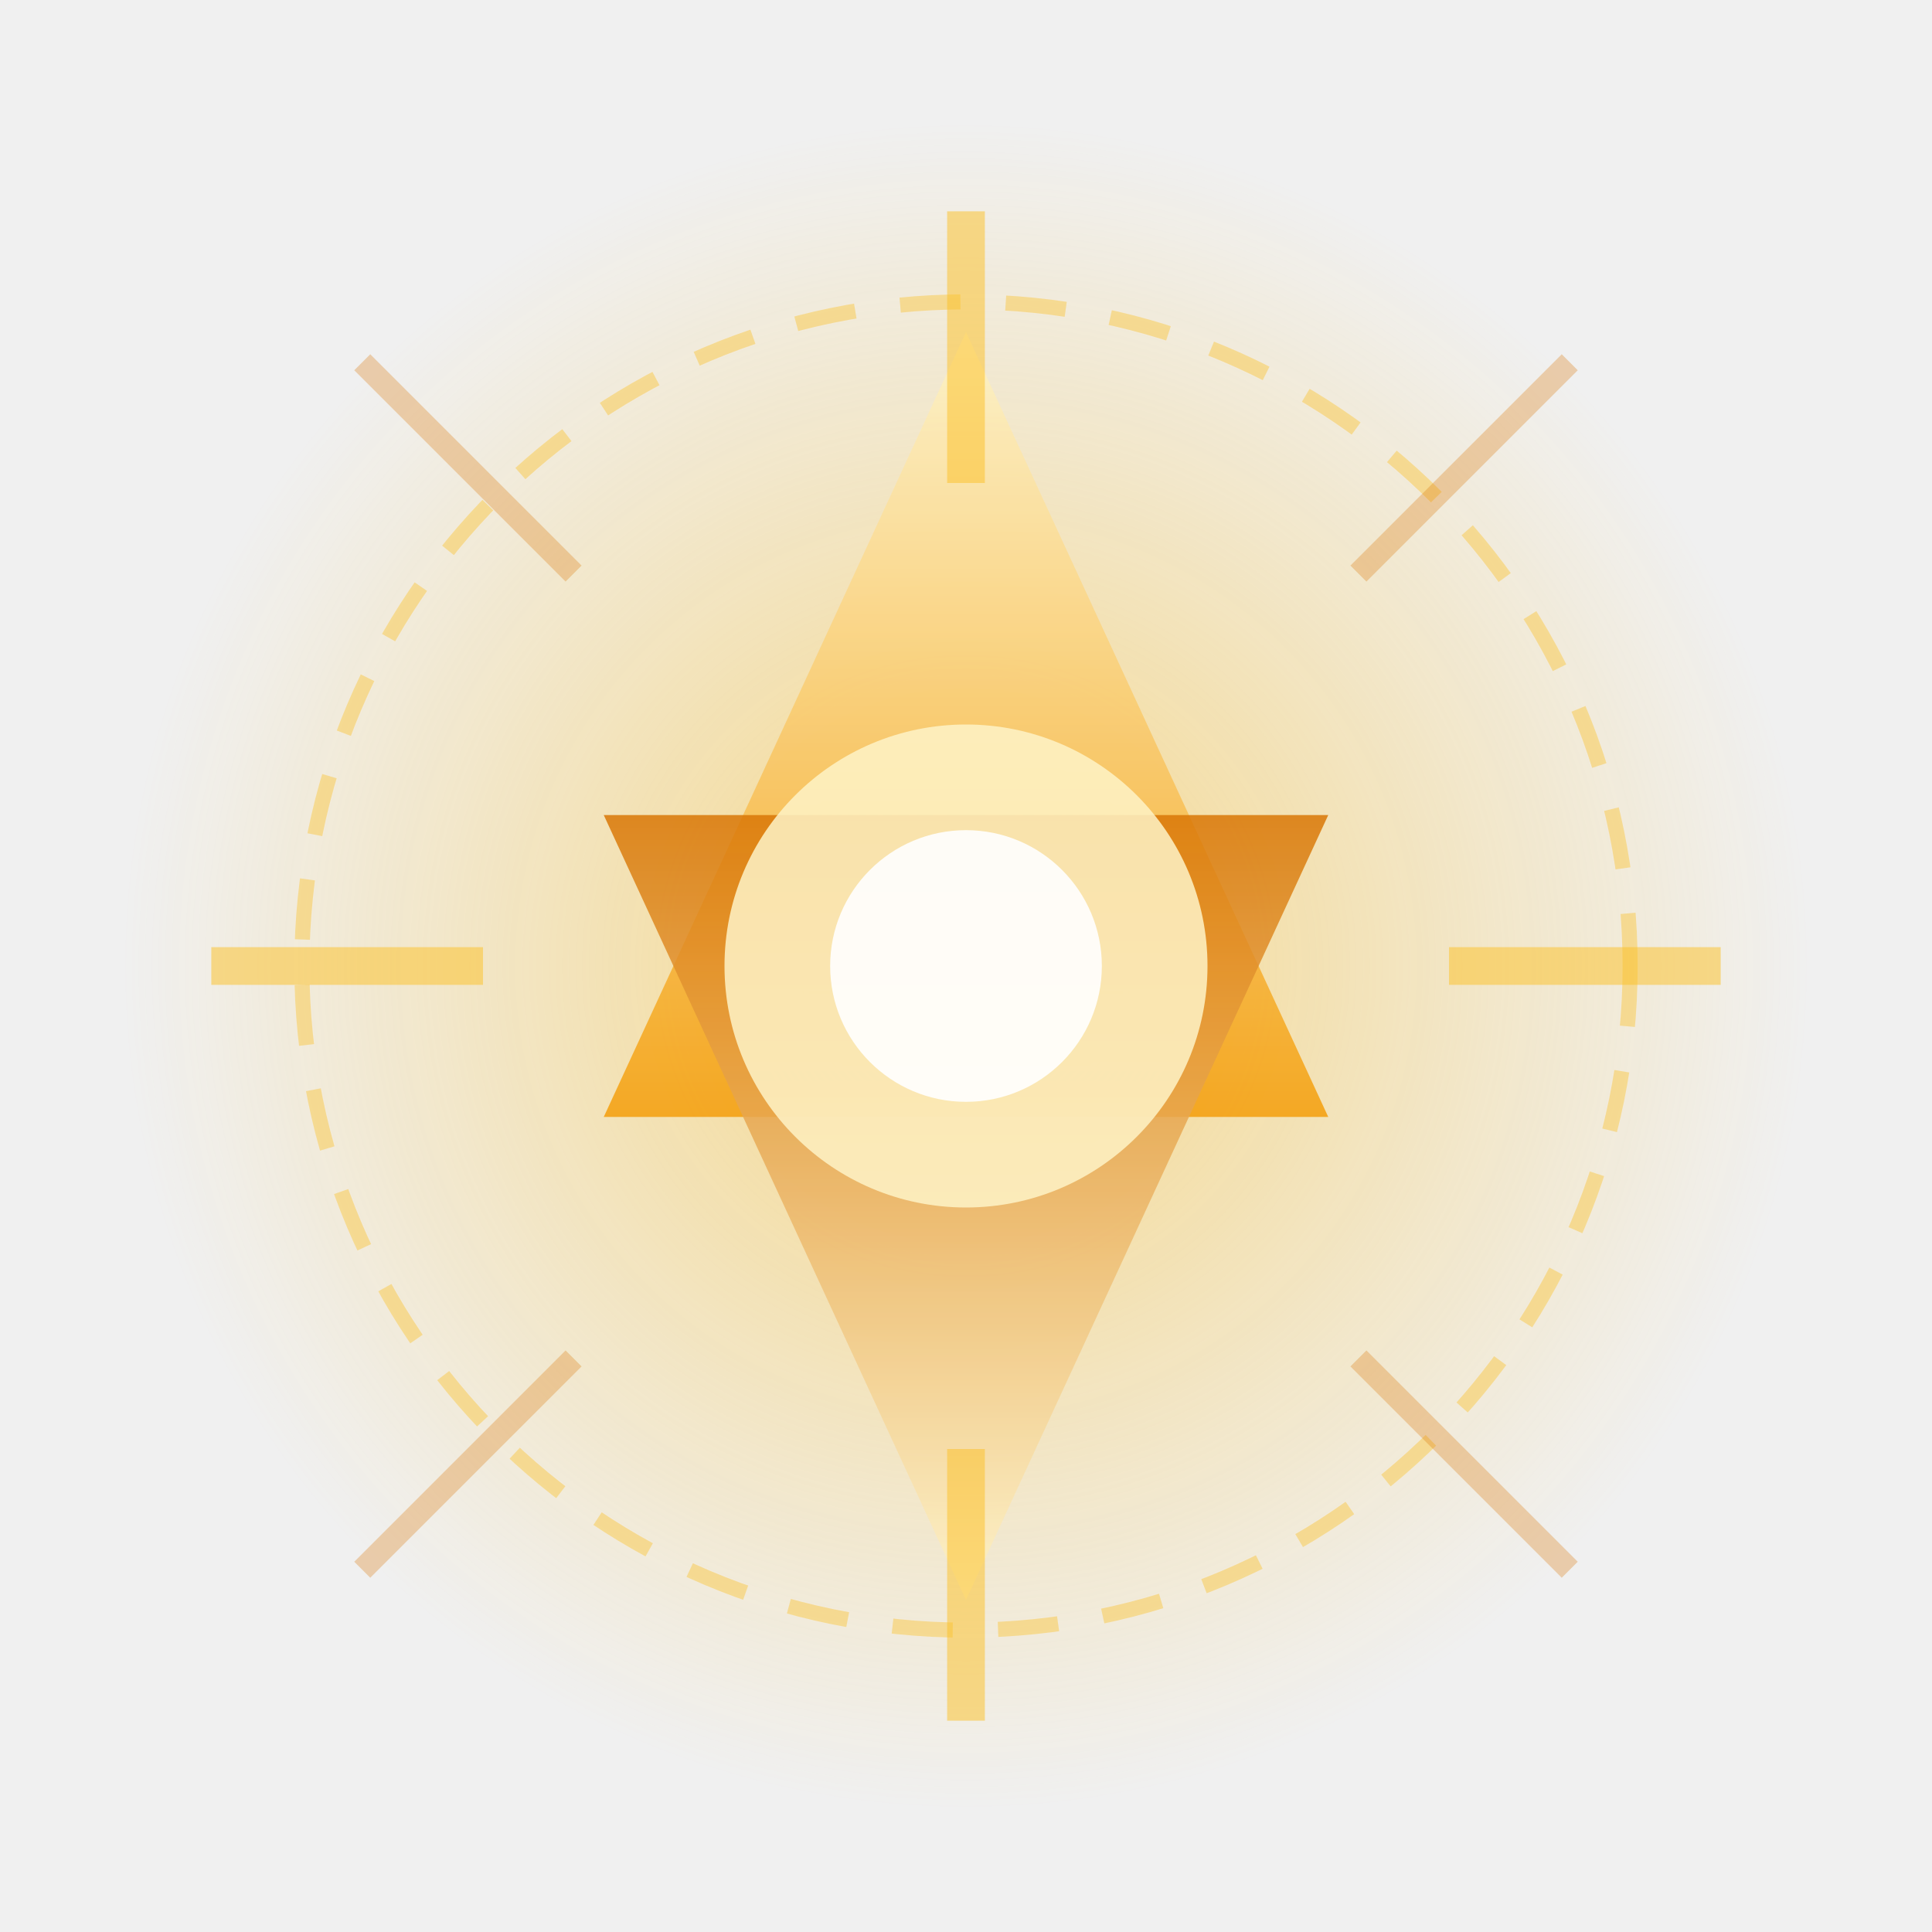
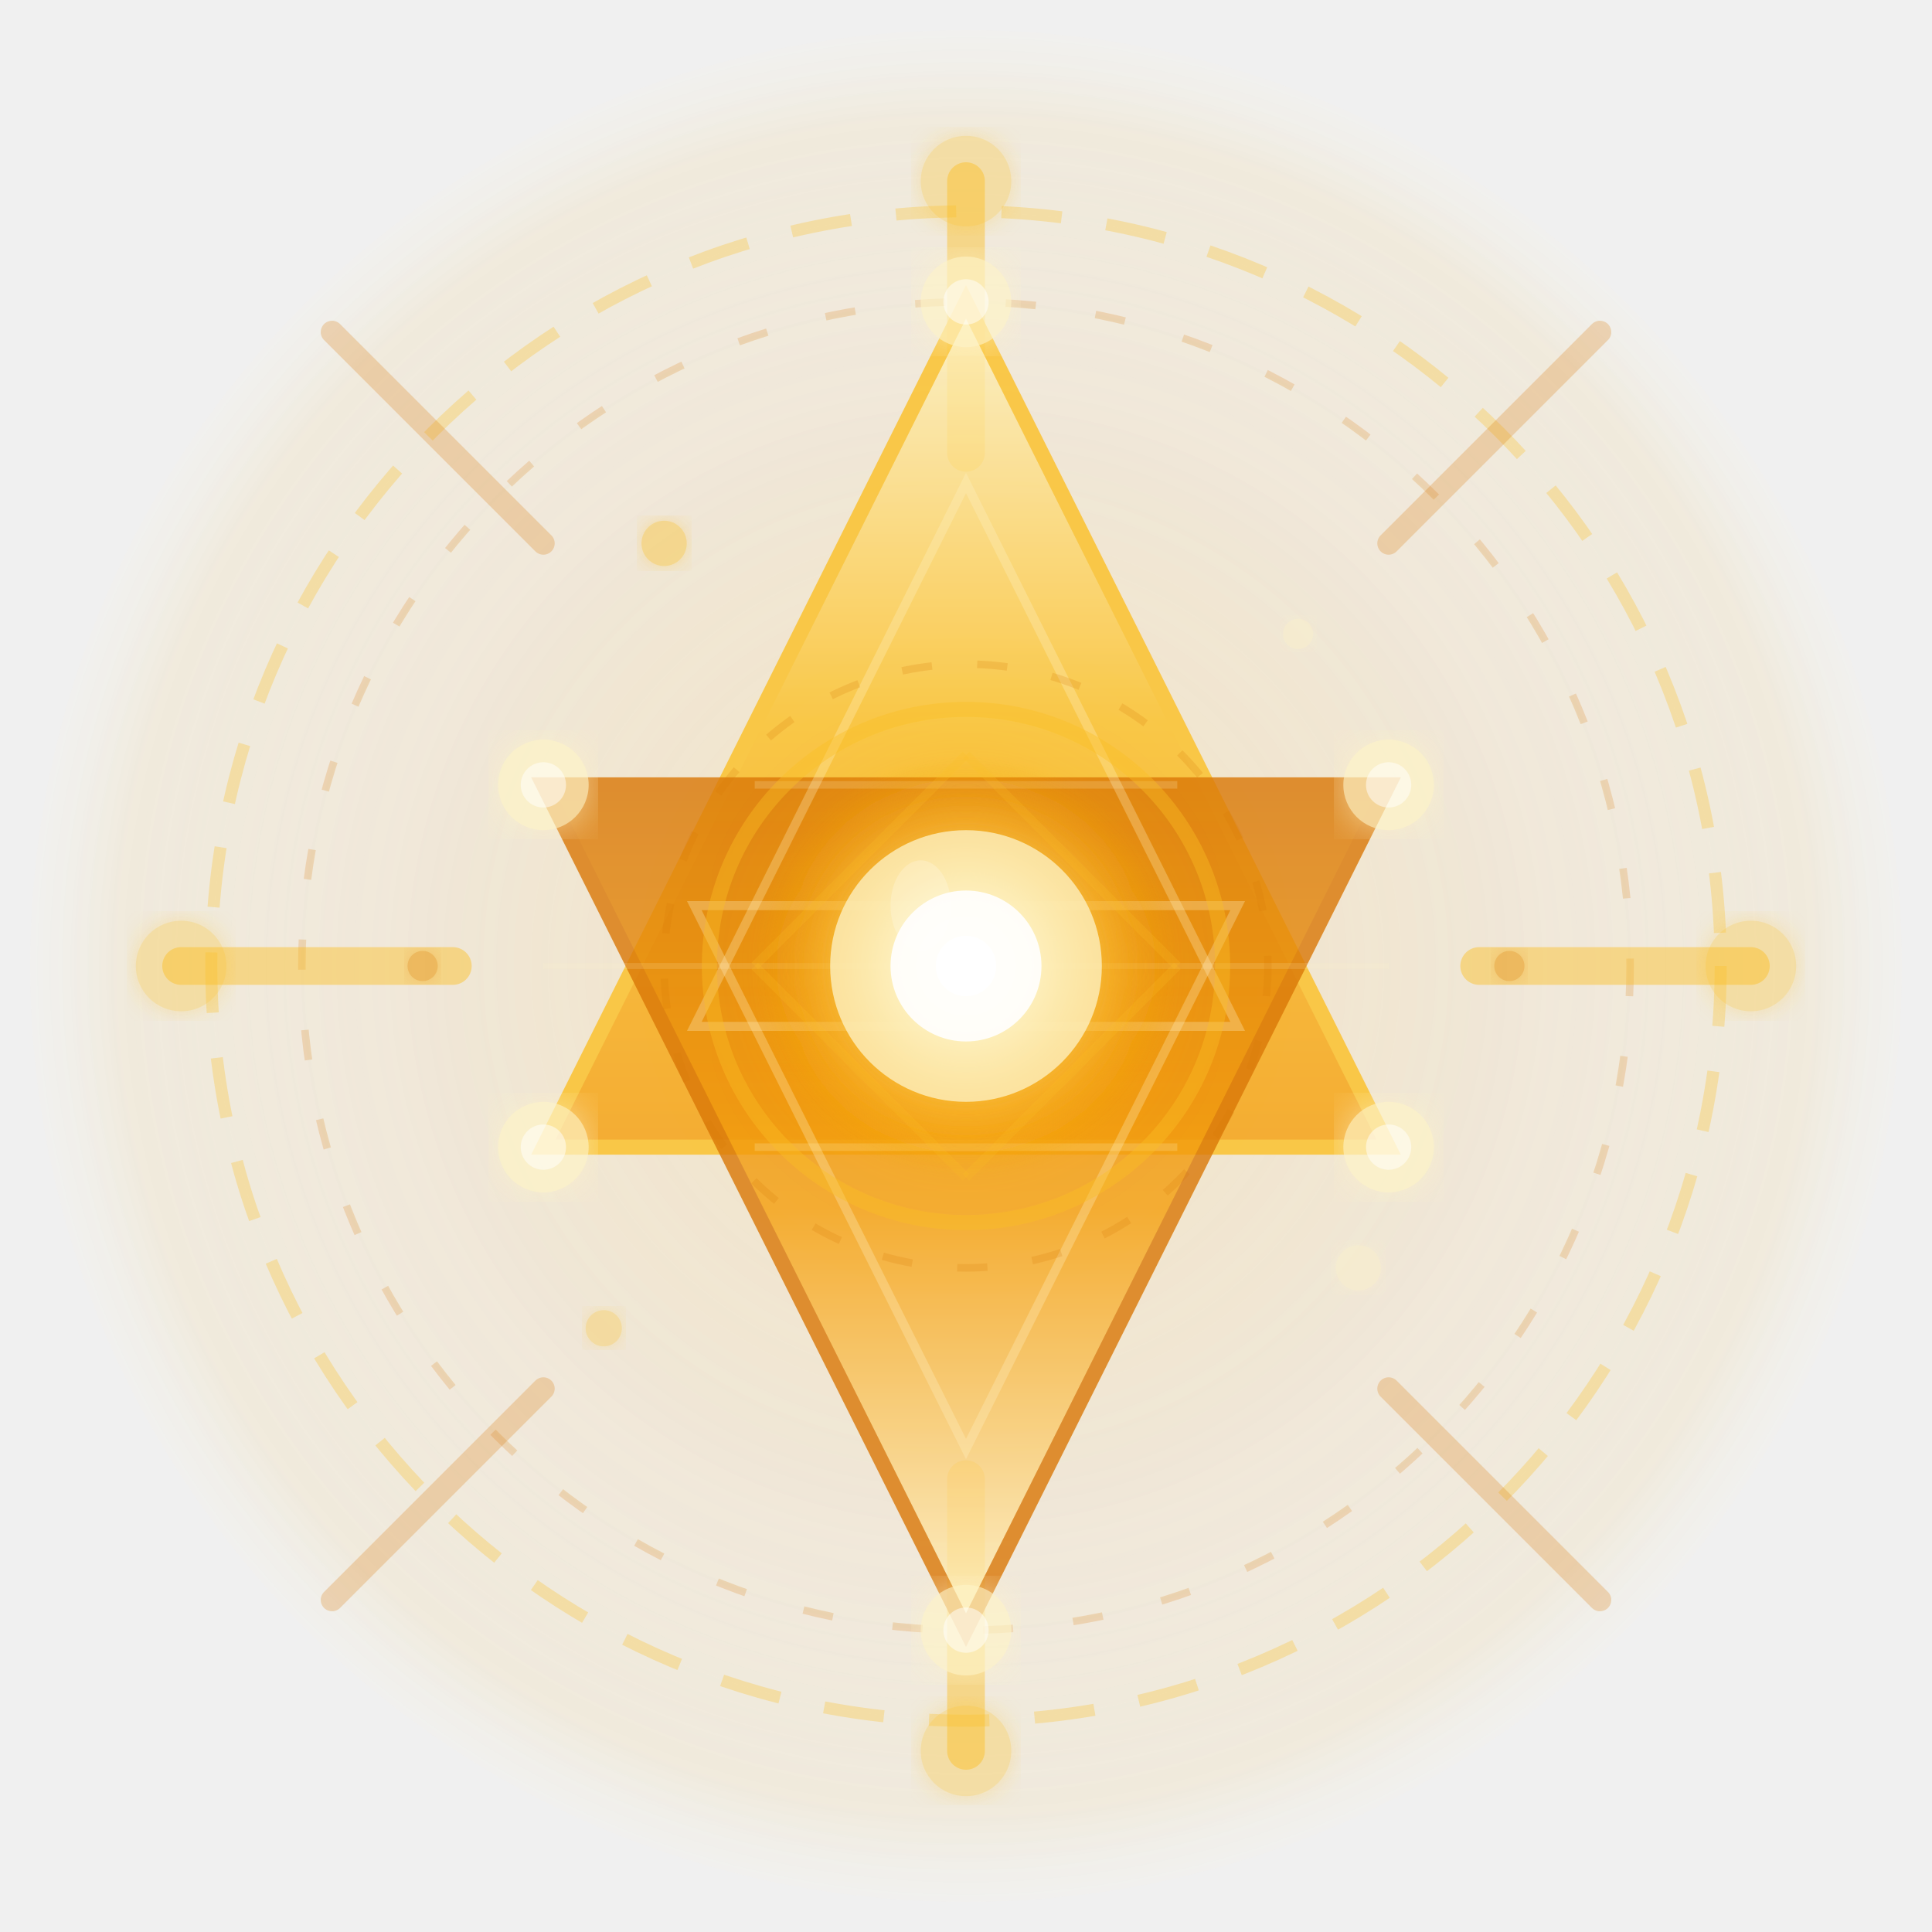
<svg xmlns="http://www.w3.org/2000/svg" viewBox="0 0 128 128">
  <defs>
-     <radialGradient id="wg0" cx="50%" cy="50%" r="50%">
-       <stop offset="0%" stop-color="#fbbf24" stop-opacity="0.5" />
-       <stop offset="100%" stop-color="#fbbf24" stop-opacity="0" />
-     </radialGradient>
-     <linearGradient id="wg1" x1="50%" y1="0%" x2="50%" y2="100%">
+     <linearGradient id="envoyTriA" x1="0" y1="0" x2="0" y2="1">
      <stop offset="0%" stop-color="#fef3c7" />
+       <stop offset="50%" stop-color="#fbbf24" />
      <stop offset="100%" stop-color="#f59e0b" />
    </linearGradient>
-     <linearGradient id="wg2" x1="50%" y1="100%" x2="50%" y2="0%">
+     <linearGradient id="envoyTriB" x1="0" y1="1" x2="0" y2="0">
      <stop offset="0%" stop-color="#fef3c7" />
+       <stop offset="50%" stop-color="#f59e0b" />
      <stop offset="100%" stop-color="#d97706" />
    </linearGradient>
+     <radialGradient id="envoyGlow" cx="50%" cy="50%" r="50%">
+       <stop offset="0%" stop-color="#fbbf24" stop-opacity="0.2" />
+       <stop offset="50%" stop-color="#f59e0b" stop-opacity="0.1" />
+       <stop offset="100%" stop-color="#d97706" stop-opacity="0" />
+     </radialGradient>
+     <radialGradient id="envoyCore" cx="50%" cy="50%" r="50%">
+       <stop offset="0%" stop-color="#ffffff" stop-opacity="0.95" />
+       <stop offset="25%" stop-color="#fef3c7" stop-opacity="0.9" />
+       <stop offset="60%" stop-color="#fbbf24" stop-opacity="0.5" />
+       <stop offset="100%" stop-color="#f59e0b" stop-opacity="0" />
+     </radialGradient>
+     <radialGradient id="envoyAura" cx="50%" cy="50%" r="50%">
+       <stop offset="0%" stop-color="#fbbf24" stop-opacity="0" />
+       <stop offset="70%" stop-color="#fbbf24" stop-opacity="0.04" />
+       <stop offset="90%" stop-color="#fbbf24" stop-opacity="0.08" />
+       <stop offset="100%" stop-color="#fef3c7" stop-opacity="0.05" />
+     </radialGradient>
+     <filter id="envoyGl">
+       <feGaussianBlur stdDeviation="2.5" result="b" />
+       <feMerge>
+         <feMergeNode in="b" />
+         <feMergeNode in="SourceGraphic" />
+       </feMerge>
+     </filter>
+     <filter id="envoyGls">
+       <feGaussianBlur stdDeviation="1.5" result="b" />
+       <feMerge>
+         <feMergeNode in="b" />
+         <feMergeNode in="SourceGraphic" />
+       </feMerge>
+     </filter>
+     <filter id="envoyGlt">
+       <feGaussianBlur stdDeviation="0.8" result="b" />
+       <feMerge>
+         <feMergeNode in="b" />
+         <feMergeNode in="SourceGraphic" />
+       </feMerge>
+     </filter>
  </defs>
-   <circle cx="64" cy="64" r="56" fill="url(#wg0)" />
-   <polygon points="64,22,88,74,40,74" fill="url(#wg1)" opacity="0.85" />
-   <polygon points="64,106,40,54,88,54" fill="url(#wg2)" opacity="0.85" />
-   <circle cx="64" cy="64" r="16" fill="#fef3c7" opacity="0.85" />
-   <circle cx="64" cy="64" r="9" fill="#fff" opacity="0.9" />
-   <circle cx="64" cy="64" r="44" fill="none" stroke="#fbbf24" stroke-width="1" stroke-dasharray="4 3" opacity="0.4" />
-   <line x1="64" y1="14" x2="64" y2="32" stroke="#fbbf24" stroke-width="2.5" opacity="0.5" />
-   <line x1="64" y1="96" x2="64" y2="114" stroke="#fbbf24" stroke-width="2.5" opacity="0.5" />
-   <line x1="14" y1="64" x2="32" y2="64" stroke="#fbbf24" stroke-width="2.5" opacity="0.5" />
-   <line x1="96" y1="64" x2="114" y2="64" stroke="#fbbf24" stroke-width="2.5" opacity="0.5" />
-   <line x1="24" y1="24" x2="38" y2="38" stroke="#d97706" stroke-width="1.5" opacity="0.3" />
-   <line x1="104" y1="24" x2="90" y2="38" stroke="#d97706" stroke-width="1.5" opacity="0.3" />
-   <line x1="24" y1="104" x2="38" y2="90" stroke="#d97706" stroke-width="1.5" opacity="0.3" />
-   <line x1="104" y1="104" x2="90" y2="90" stroke="#d97706" stroke-width="1.5" opacity="0.3" />
+   <circle cx="64" cy="64" r="62" fill="url(#envoyAura)" />
+   <circle cx="64" cy="64" r="60" fill="url(#envoyGlow)" />
+   <circle cx="64" cy="64" r="50" fill="none" stroke="#fbbf24" stroke-width="0.8" stroke-dasharray="4 3" opacity="0.3" />
+   <circle cx="64" cy="64" r="44" fill="none" stroke="#d97706" stroke-width="0.5" stroke-dasharray="2 4" opacity="0.2" />
+   <line x1="64" y1="12" x2="64" y2="30" stroke="#fbbf24" stroke-width="2.5" opacity="0.45" stroke-linecap="round" />
+   <line x1="64" y1="98" x2="64" y2="116" stroke="#fbbf24" stroke-width="2.5" opacity="0.45" stroke-linecap="round" />
+   <line x1="12" y1="64" x2="30" y2="64" stroke="#fbbf24" stroke-width="2.5" opacity="0.45" stroke-linecap="round" />
+   <line x1="98" y1="64" x2="116" y2="64" stroke="#fbbf24" stroke-width="2.5" opacity="0.45" stroke-linecap="round" />
+   <line x1="22" y1="22" x2="36" y2="36" stroke="#d97706" stroke-width="1.5" opacity="0.25" stroke-linecap="round" />
+   <line x1="106" y1="22" x2="92" y2="36" stroke="#d97706" stroke-width="1.5" opacity="0.25" stroke-linecap="round" />
+   <line x1="22" y1="106" x2="36" y2="92" stroke="#d97706" stroke-width="1.5" opacity="0.25" stroke-linecap="round" />
+   <line x1="106" y1="106" x2="92" y2="92" stroke="#d97706" stroke-width="1.5" opacity="0.25" stroke-linecap="round" />
+   <circle cx="64" cy="12" r="3" fill="#fbbf24" opacity="0.3" filter="url(#envoyGlt)" />
+   <circle cx="64" cy="116" r="3" fill="#fbbf24" opacity="0.3" filter="url(#envoyGlt)" />
+   <circle cx="12" cy="64" r="3" fill="#fbbf24" opacity="0.3" filter="url(#envoyGlt)" />
+   <circle cx="116" cy="64" r="3" fill="#fbbf24" opacity="0.3" filter="url(#envoyGlt)" />
+   <polygon points="64,20 92,76 36,76" fill="url(#envoyTriA)" opacity="0.8" stroke="#fbbf24" stroke-width="1" />
+   <polygon points="64,108 36,52 92,52" fill="url(#envoyTriB)" opacity="0.8" stroke="#d97706" stroke-width="1" />
+   <polygon points="64,32 82,68 46,68" fill="none" stroke="#fef3c7" stroke-width="0.6" opacity="0.3" />
+   <polygon points="64,96 46,60 82,60" fill="none" stroke="#fef3c7" stroke-width="0.6" opacity="0.3" />
+   <line x1="50" y1="52" x2="78" y2="52" stroke="#fef3c7" stroke-width="0.5" opacity="0.2" />
+   <line x1="50" y1="76" x2="78" y2="76" stroke="#fef3c7" stroke-width="0.5" opacity="0.2" />
+   <line x1="36" y1="64" x2="92" y2="64" stroke="#fef3c7" stroke-width="0.4" opacity="0.15" />
+   <circle cx="64" cy="20" r="3" fill="#fef3c7" opacity="0.7" filter="url(#envoyGls)" />
+   <circle cx="92" cy="76" r="3" fill="#fef3c7" opacity="0.7" filter="url(#envoyGls)" />
+   <circle cx="36" cy="76" r="3" fill="#fef3c7" opacity="0.7" filter="url(#envoyGls)" />
+   <circle cx="64" cy="108" r="3" fill="#fef3c7" opacity="0.7" filter="url(#envoyGls)" />
+   <circle cx="36" cy="52" r="3" fill="#fef3c7" opacity="0.7" filter="url(#envoyGls)" />
+   <circle cx="92" cy="52" r="3" fill="#fef3c7" opacity="0.7" filter="url(#envoyGls)" />
+   <circle cx="64" cy="20" r="1.5" fill="#ffffff" opacity="0.5" />
+   <circle cx="92" cy="76" r="1.5" fill="#ffffff" opacity="0.5" />
+   <circle cx="36" cy="76" r="1.5" fill="#ffffff" opacity="0.5" />
+   <circle cx="64" cy="108" r="1.5" fill="#ffffff" opacity="0.5" />
+   <circle cx="36" cy="52" r="1.5" fill="#ffffff" opacity="0.5" />
+   <circle cx="92" cy="52" r="1.5" fill="#ffffff" opacity="0.5" />
+   <circle cx="64" cy="64" r="14" fill="url(#envoyCore)" filter="url(#envoyGl)" />
+   <circle cx="64" cy="64" r="9" fill="#fef3c7" opacity="0.75" />
+   <circle cx="64" cy="64" r="5" fill="#ffffff" opacity="0.9" />
+   <circle cx="64" cy="64" r="2" fill="#ffffff" opacity="1" />
+   <circle cx="64" cy="64" r="17" fill="none" stroke="#fbbf24" stroke-width="1" opacity="0.4" />
+   <circle cx="64" cy="64" r="20" fill="none" stroke="#d97706" stroke-width="0.5" opacity="0.2" stroke-dasharray="2 3" />
+   <ellipse cx="61" cy="60" rx="2" ry="3" fill="#ffffff" opacity="0.2" />
+   <line x1="64" y1="50" x2="50" y2="64" stroke="#fbbf24" stroke-width="0.6" opacity="0.2" />
+   <line x1="64" y1="50" x2="78" y2="64" stroke="#fbbf24" stroke-width="0.6" opacity="0.2" />
+   <line x1="50" y1="64" x2="64" y2="78" stroke="#fbbf24" stroke-width="0.6" opacity="0.2" />
+   <line x1="78" y1="64" x2="64" y2="78" stroke="#fbbf24" stroke-width="0.6" opacity="0.2" />
+   <circle cx="44" cy="36" r="1.5" fill="#fbbf24" opacity="0.4" filter="url(#envoyGlt)" />
+   <circle cx="86" cy="42" r="1" fill="#fef3c7" opacity="0.35" filter="url(#envoyGlt)" />
+   <circle cx="40" cy="88" r="1.2" fill="#fbbf24" opacity="0.3" filter="url(#envoyGlt)" />
+   <circle cx="90" cy="84" r="1.5" fill="#fef3c7" opacity="0.35" filter="url(#envoyGlt)" />
+   <circle cx="28" cy="64" r="1" fill="#d97706" opacity="0.3" filter="url(#envoyGlt)" />
+   <circle cx="100" cy="64" r="1" fill="#d97706" opacity="0.3" filter="url(#envoyGlt)" />
</svg>
